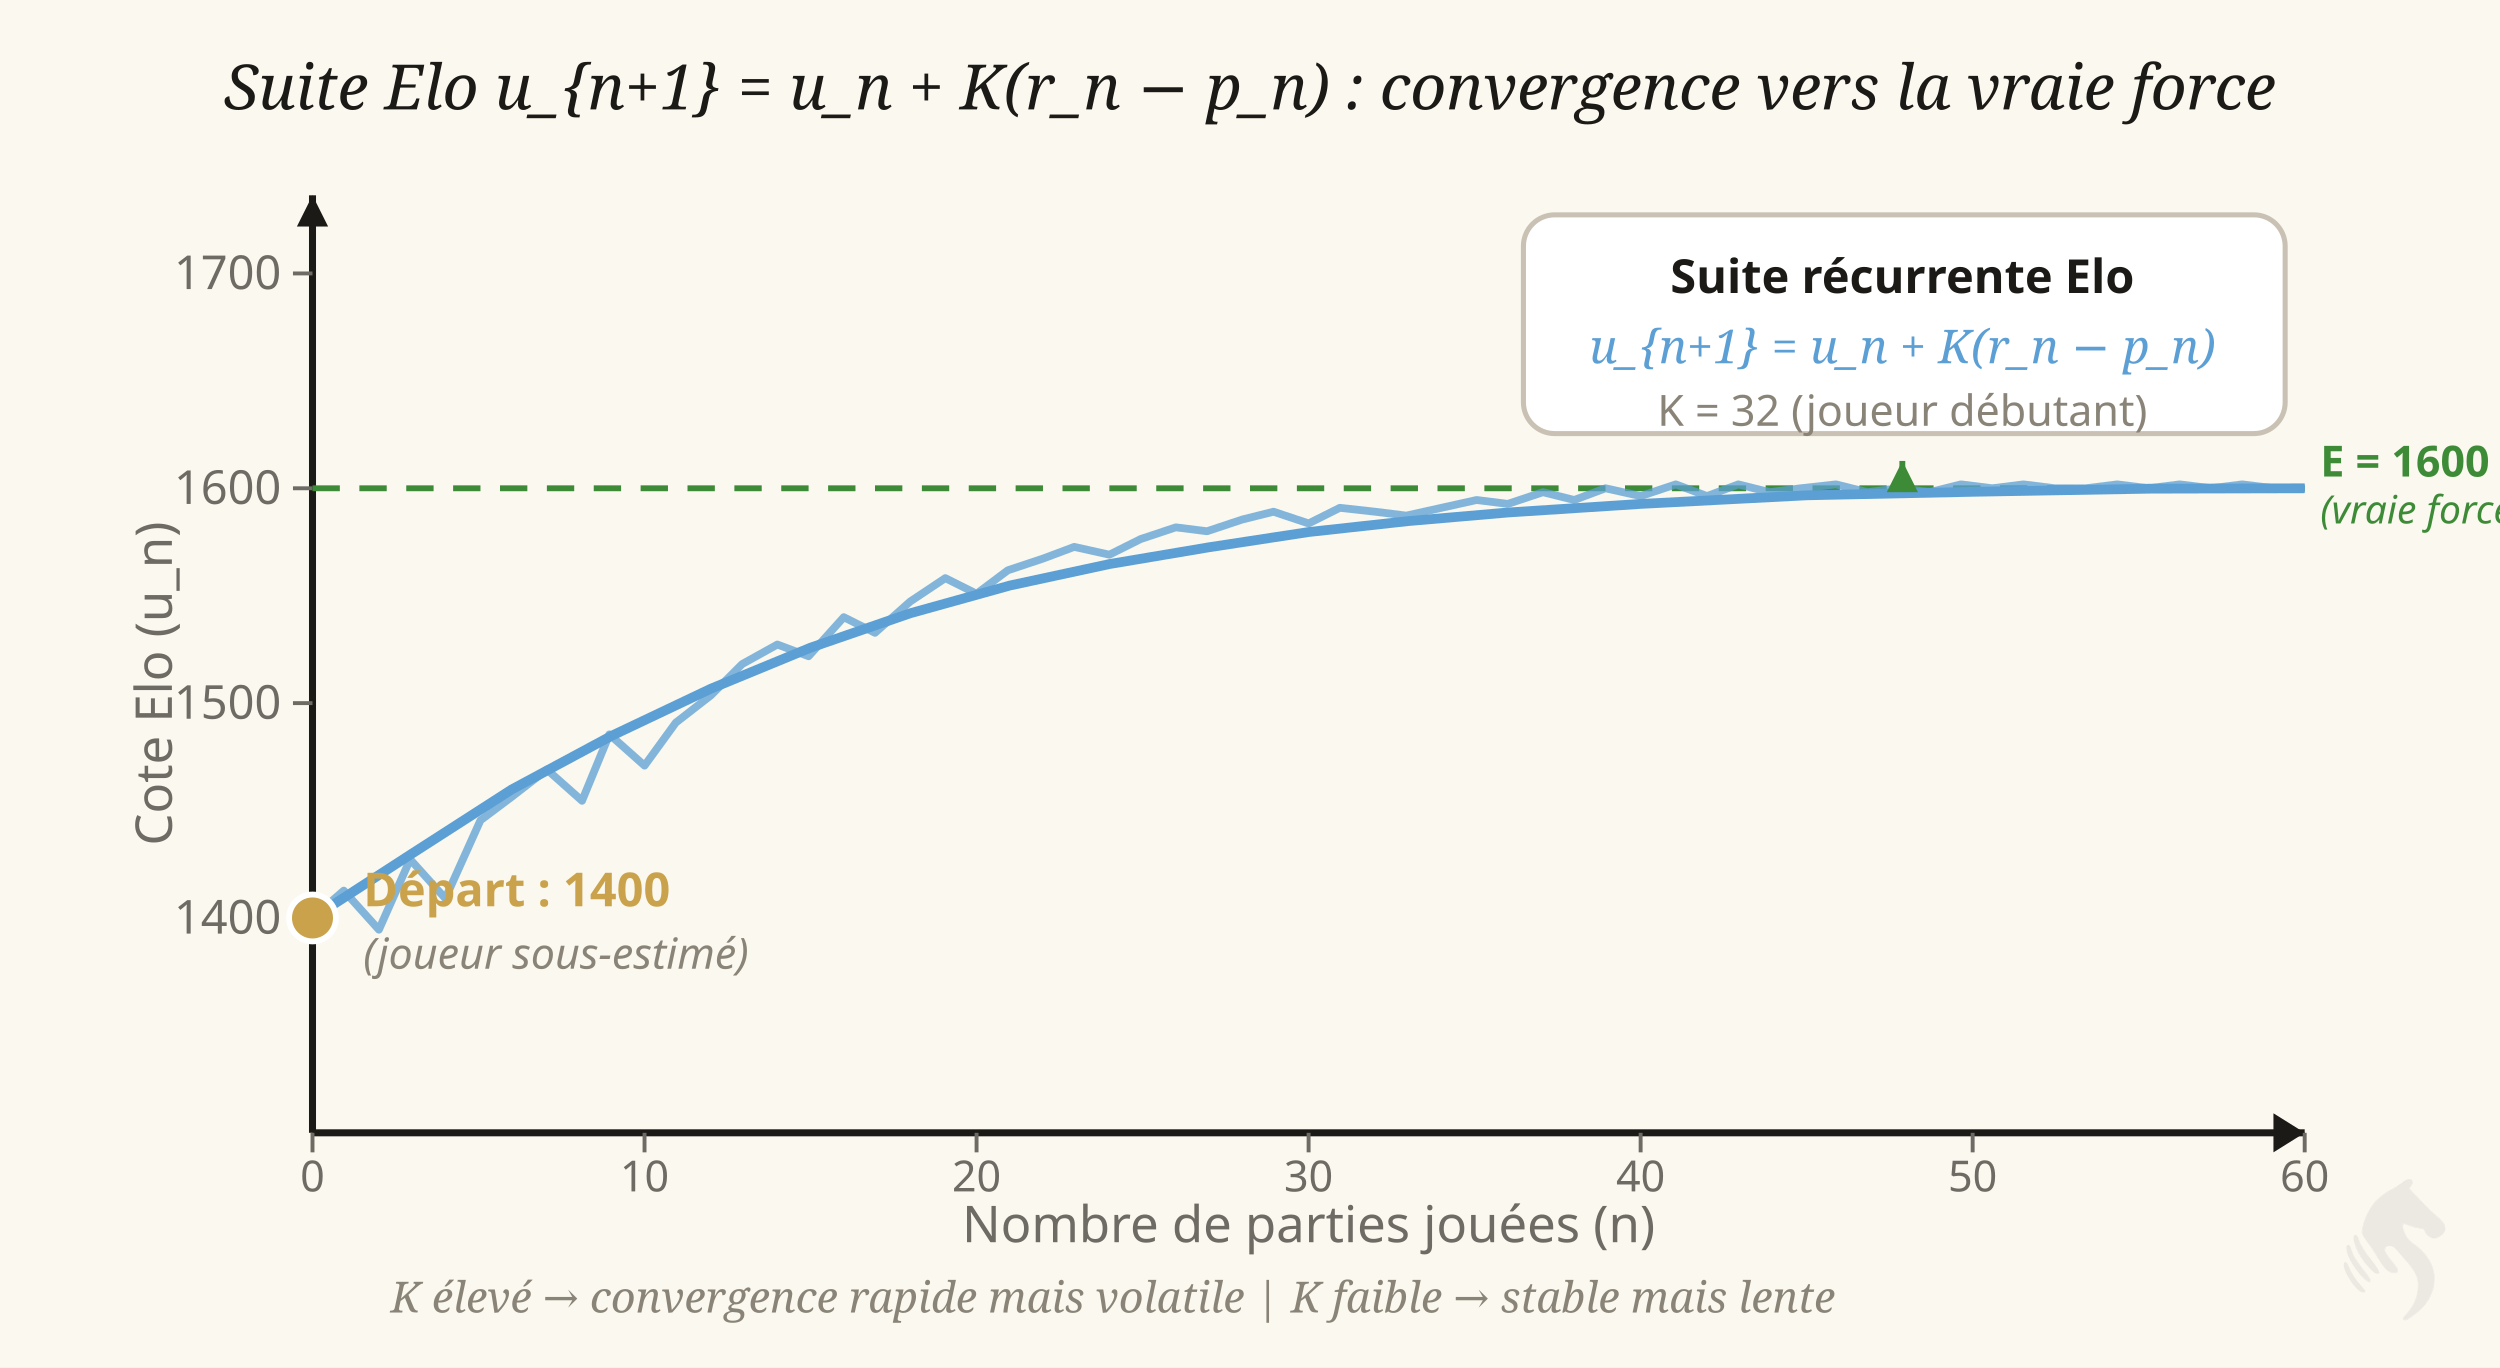
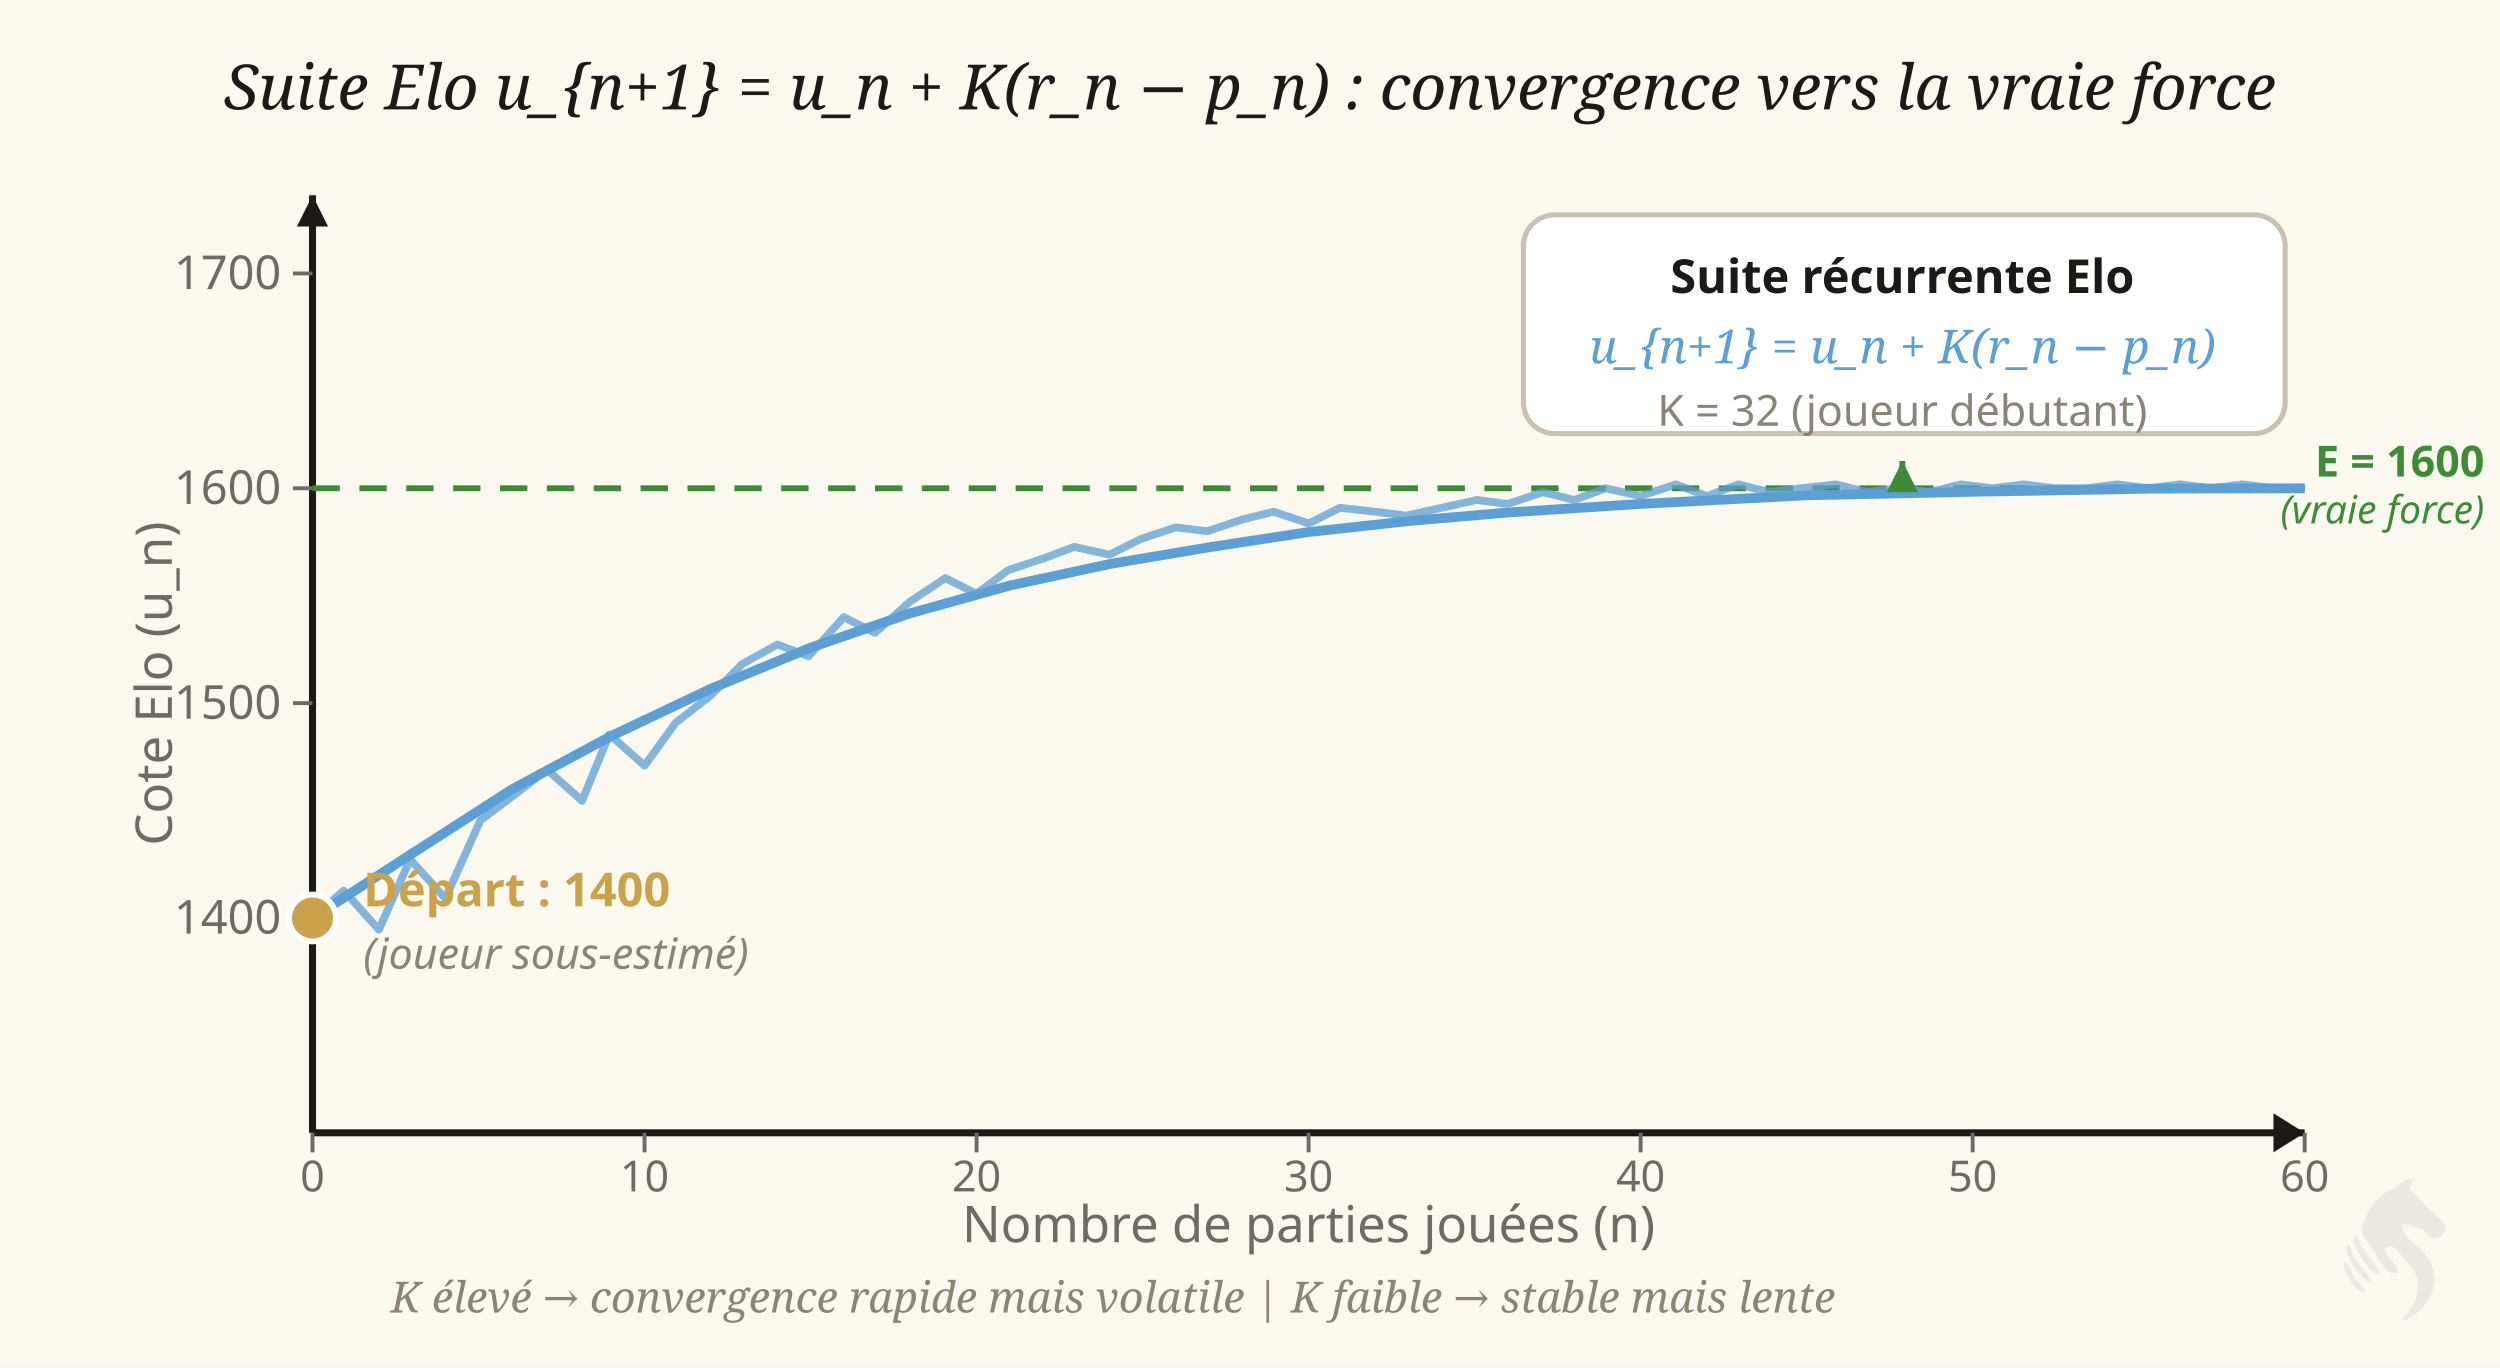
<svg xmlns="http://www.w3.org/2000/svg" width="640" height="350" viewBox="0 0 640 350" role="img" aria-labelledby="gms2">
  <rect width="640" height="350" fill="#faf8ef" />
  <text x="320" y="28" text-anchor="middle" font-family="Georgia, serif" font-size="16" font-style="italic" fill="#1c1a16">Suite Elo u_{n+1} = u_n + K(r_n − p_n) : convergence vers la vraie force</text>
  <g stroke="#1c1a16" stroke-width="1.8" fill="none">
    <line x1="80" y1="290" x2="590" y2="290" />
    <line x1="80" y1="290" x2="80" y2="50" />
  </g>
  <polygon points="590,290 582,285 582,295" fill="#1c1a16" />
  <polygon points="80,50 76,58 84,58" fill="#1c1a16" />
  <text x="335" y="318" text-anchor="middle" font-family="system-ui, sans-serif" font-size="13" fill="#6e6a64">Nombre de parties jouées (n)</text>
  <text x="44" y="175" text-anchor="middle" font-family="system-ui, sans-serif" font-size="13" fill="#6e6a64" transform="rotate(-90 44 175)">Cote Elo (u_n)</text>
  <g font-family="system-ui, sans-serif" font-size="12" fill="#6e6a64" text-anchor="end">
    <line x1="75" y1="235" x2="80" y2="235" stroke="#6e6a64" stroke-width="1" />
    <text x="72" y="239">1400</text>
    <line x1="75" y1="180" x2="80" y2="180" stroke="#6e6a64" stroke-width="1" />
    <text x="72" y="184">1500</text>
    <line x1="75" y1="125" x2="80" y2="125" stroke="#6e6a64" stroke-width="1" />
    <text x="72" y="129">1600</text>
    <line x1="75" y1="70" x2="80" y2="70" stroke="#6e6a64" stroke-width="1" />
    <text x="72" y="74">1700</text>
  </g>
  <g font-family="system-ui, sans-serif" font-size="11" fill="#6e6a64" text-anchor="middle">
    <line x1="80" y1="290" x2="80" y2="295" stroke="#6e6a64" stroke-width="1" />
    <text x="80" y="305">0</text>
    <line x1="165" y1="290" x2="165" y2="295" stroke="#6e6a64" stroke-width="1" />
    <text x="165" y="305">10</text>
    <line x1="250" y1="290" x2="250" y2="295" stroke="#6e6a64" stroke-width="1" />
    <text x="250" y="305">20</text>
    <line x1="335" y1="290" x2="335" y2="295" stroke="#6e6a64" stroke-width="1" />
    <text x="335" y="305">30</text>
    <line x1="420" y1="290" x2="420" y2="295" stroke="#6e6a64" stroke-width="1" />
    <text x="420" y="305">40</text>
    <line x1="505" y1="290" x2="505" y2="295" stroke="#6e6a64" stroke-width="1" />
    <text x="505" y="305">50</text>
    <line x1="590" y1="290" x2="590" y2="295" stroke="#6e6a64" stroke-width="1" />
    <text x="590" y="305">60</text>
  </g>
  <line x1="80" y1="125" x2="590" y2="125" stroke="#3d8b37" stroke-width="1.5" stroke-dasharray="7 5" />
-   <text x="594" y="122" font-family="system-ui, sans-serif" font-size="11" fill="#3d8b37" font-weight="700">E = 1600</text>
-   <text x="594" y="134" font-family="system-ui, sans-serif" font-size="10" font-style="italic" fill="#3d8b37">(vraie force)</text>
+   <text x="636" y="122" text-anchor="end" font-family="system-ui, sans-serif" font-size="11" fill="#3d8b37" font-weight="700">E = 1600</text>
+   <text x="636" y="134" text-anchor="end" font-family="system-ui, sans-serif" font-size="10" font-style="italic" fill="#3d8b37">(vraie force)</text>
  <polyline points="80,235 105.5,218.5 131,202.1 156.5,188.4 182,176.3 207.5,165.8 233,157 258.5,149.9 284,144.4 309.5,140.1 335,136.2 360.5,133.4 386,131.2 420,129 462.5,126.8 505,125.9 550.5,125.1 590,125" fill="none" stroke="#5b9fd4" stroke-width="2.5" stroke-linejoin="round" />
  <polyline points="80,235 88,228 97,238 105,220 114,230 123,210 131,204 140,197 149,205 156,188 165,196 173,185 182,178 190,170 199,165 207,168 216,158 224,162 233,154 242,148 250,152 258,146 267,143 275,140 284,142 292,138 301,135 309,136 318,133 326,131 335,134 343,130 352,131 360,132 369,130 378,128 386,129 395,126 403,128 411,125 420,127 429,124 437,127 445,124 453,126 461,125 470,124 478,126 486,125 494,126 502,124 510,125 518,124 526,125 534,125 542,124 550,125 558,124 566,125 574,124 582,125 590,125" fill="none" stroke="#5b9fd4" stroke-width="2" stroke-linejoin="round" opacity="0.75" />
  <circle cx="80" cy="235" r="6" fill="#c9a24b" stroke="#fff" stroke-width="1.5" />
  <text x="93" y="232" font-family="system-ui, sans-serif" font-size="12" fill="#c9a24b" font-weight="700">Départ : 1400</text>
  <text x="93" y="248" font-family="system-ui, sans-serif" font-size="11" font-style="italic" fill="#8a8478">(joueur sous-estimé)</text>
  <rect x="390" y="55" width="195" height="56" rx="8" fill="#fff" stroke="#c9c2b4" stroke-width="1.3" />
  <text x="487" y="75" text-anchor="middle" font-family="system-ui, sans-serif" font-size="12" font-weight="700" fill="#1c1a16">Suite récurrente Elo</text>
  <text x="487" y="93" text-anchor="middle" font-family="Georgia, serif" font-size="12" font-style="italic" fill="#5b9fd4">u_{n+1} = u_n + K(r_n − p_n)</text>
  <text x="487" y="109" text-anchor="middle" font-family="system-ui, sans-serif" font-size="11" fill="#8a8478">K = 32  (joueur débutant)</text>
  <line x1="487" y1="125" x2="487" y2="118" stroke="#3d8b37" stroke-width="1.5" />
  <polygon points="487,118 483,126 491,126" fill="#3d8b37" />
  <text x="100" y="336" font-family="Georgia, serif" font-size="11" font-style="italic" fill="#8a8478">K élevé → convergence rapide mais volatile  |  K faible → stable mais lente</text>
  <g id="wm" opacity="0.07" transform="translate(600.0,301.9) scale(0.0416)" aria-hidden="true">
    <g fill="#1e1e1e" fill-rule="evenodd">
      <path d="M411.5-.5h-16a76 76 0 0 0-24.5 12q-.62-.7-1.5-1l-2 4a4 4 0 0 1-1.5-1 7 7 0 0 1-2.5 3.5 253 253 0 0 0-17 13q-1.42.93-2.5-.5-5.2 7.95-14.5 9a9.4 9.4 0 0 1-4 6q2.3.02 1.5 2A461 461 0 0 1 278.5 73q-13.2 7.95-26 16.5-1.59-1.38 0-3-2.35.35-4 2 .9.98 2 2-92.12 67.08-125.5 177a1316 1316 0 0 0-10 44 51.2 51.2 0 0 0 4.5 31q.1 3.33-2 1l4.5 11q1-2 2 0l5 10 1-1q6 10.95 13 21a651 651 0 0 1 18.5 25 3.4 3.4 0 0 1 1.5-3q21.52 33 43 66 .3 3.4-2.5 1v2a1542 1542 0 0 1 21 32q1 0 1 1a319 319 0 0 0 25 35 160 160 0 0 0 27 25 3.1 3.1 0 0 1 1-3q23.18 14.62 49 5.5 5-2.83 4-8.5-.15-4.6-1.5-9a618 618 0 0 0-55.5-73.5q3-.91 5 1.5a23.5 23.5 0 0 0-7-9q.63 2.4 2 4.5-.17 2.58-1.5.5a364 364 0 0 1-17.5-26.5 50 50 0 0 1-4.5-22.5q.9-4.71 3-9 .63 1.88 2.5 2a7 7 0 0 1 2-3q9.28-8.1 22-8a86 86 0 0 1 23 4.5 11 11 0 0 1 3 4.5q2.58-1.75 5 .5l21.5 23.5q.74 1.95.5 4 3.56 1 6 4a1094 1094 0 0 0 30 34.5l-1 1q3.7 2.7 7.5 5.5a23 23 0 0 1 2 5l5 3a22 22 0 0 0 5.5 8 11.5 11.5 0 0 0 4 4 3.9 3.9 0 0 0-2-3.5q1.7-1.12 3 .5a705 705 0 0 1 42 57.5q-.65 1.46-2 1.5a169 169 0 0 1 10 19 3.8 3.8 0 0 0-.5 4q1 2 2 0 1.4 2.05 2.5 4-.25-2.55.5-5a185 185 0 0 1 11 83q-1 2-2 0a9 9 0 0 0-1.5-4v9a2.3 2.3 0 0 0 1.5-1q.75 10.55-1 21a337 337 0 0 1-18 56l-2.5 3q-1.2-.69-1-2a36 36 0 0 0-4 7 5.2 5.2 0 0 0 3.5-4 4.3 4.3 0 0 1 0 4 350 350 0 0 1-33 52 1108 1108 0 0 1-30 35q-7.17 20.32 13.5 14.5a34 34 0 0 1 6-3 1496 1496 0 0 1 54-37 942 942 0 0 0 29-27q1.25-1.03 2 .5a11 11 0 0 0-3 4q1.35-1.65 2.5 0a29 29 0 0 1 4.5-6 40 40 0 0 0 9-10.5l6-4-1-1a25 25 0 0 1 8.5-7.5q-1.47-2.67 1-5 .22 4.17 2.5 1.5-1.94-3.13 2-4l-1-1q1.48-3.25 4-5.5a8 8 0 0 0-3-1q37.8-53.63 47.5-119 8.4-83.08-38-152a364 364 0 0 0-28-35q-1.03-1.25.5-2 3.58 2.23 2-1l-4-2a5 5 0 0 1-3-.5 484 484 0 0 0-70-58q-.7-.62-1-1.5 1.05-.43 2-1v-3a6 6 0 0 1-5-2q-.66-.1-1 .5 3.72 2.61 0 3-34.57-32.88-46-79.5.2-2.3 2-3v-4q-1.94 5.58-3.5 0-1-9 0-18 2.16-6.4 8.5-8a78 78 0 0 1 22 7.5 403 403 0 0 0 66 18l9 3q-2.45.75-5 .5-1.59 1.6 0 3a16 16 0 0 1 6.5-1 7.3 7.3 0 0 1 2 3q1.38-2.6 3.5-2-1.1-2.32-4-2.5 15.09-2.3 25.5 8.5 5.35 10.23 10 21 12.95 20.94 36.5 28.5-1.88.63-2 2.5a30 30 0 0 0 12.5 3q4.43-.1 8-2 3.2 3.87 5.5-1 1.2.69 1 2a39 39 0 0 0 4.5-2l1 1q.69-1.87-1.5-2.5a12 12 0 0 0 7-3q1.88-1.1 3 .5 2.22-3.62 6-2a8.7 8.7 0 0 1 3-4 41 41 0 0 1 12-6.5l-2-1 5.5-3.5q.62.7 1.5 1 1.82-1.15 0-2.5 1.42-.93 2.5.5a5.8 5.8 0 0 1 .5-4 39 39 0 0 1 6-4.5q-1.55-2.25.5-4.5 3.25-3.5 5-8 1.38-.64 2.5-1-.8-1.05-2-1.5 1.85-5.82 3-11.5v-10h-1q-.85 6-2.5 12-.16-4.46.5-9a63 63 0 0 0-12.5-31 478 478 0 0 0-45.5-44.5q3.06.72 6 2.5-3.15-3.9-7-7.5l1-1q-1.4-1.05-2 .5 1.77 2.4-.5 4a781 781 0 0 1-67.5-65.5l1-.5a29 29 0 0 0 7 6 93 93 0 0 0-14-15 24.5 24.5 0 0 0-9-9.5l1-1a44 44 0 0 0-7-4.5q1.44 2.2 3.5 4 1 1.5 0 3l-72-76q-5.34-7.85 1.5-14.5 1.98-.8 2 1.5a69 69 0 0 1 6-3.5q-1.95-1.94 0-3.5a31 31 0 0 0 6-12q2.05.24 4-.5a79 79 0 0 0-1.5-17.5 94 94 0 0 0-5-10l-1 1a87 87 0 0 0-5.5-3" />
      <path d="M325.5 44.5q-3.85 1.03-7 3.5a4.2 4.2 0 0 1-4.5-.5q-2.75 2.49-3.5 6-6.97 2.94-14 6-6.75 3.75-13.5 8-.62-.7-1.5-1a37.6 37.6 0 0 1-17 10.5 263 263 0 0 0-12 9.5q-1.59 1.62 0 3 12.8-8.55 26-16.5A461 461 0 0 0 327 46.5q.8-1.98-1.5-2m148 86-21-24a209 209 0 0 1-21-21.5l-8.5-8.5q-4.8-3.3-6-9-9.1-4.3-11.5-13a13 13 0 0 0 3-6q-.02-2.3-2-1.5-6.84 6.65-1.5 14.5l72 76q1-1.5 0-3a20 20 0 0 1-3.5-4m89 86a198 198 0 0 0-17.5-15q.4-2.17-.5-4-3.63-1.2-7-3a26 26 0 0 0-6-6 430 430 0 0 1-27-27.5 2.4 2.4 0 0 0-2-.5 29 29 0 0 1-7-6l-1 .5a781 781 0 0 0 67.5 65.5q2.27-1.6.5-4m-314-128a247 247 0 0 0-42 35.5 14.5 14.5 0 0 1-5 4l1 1a9.3 9.3 0 0 1-6 2.5 76 76 0 0 1-16 20q.3.88 1 1.5a9.4 9.4 0 0 0-5.5 6.5q-1-2-2 0-.93 1.42.5 2.5a25 25 0 0 0-6.5 8.5q-1.6 1.05-3.5 1.5 1.21.45 2 1.5a43 43 0 0 0-7 10 352 352 0 0 0-19.5 37 2.9 2.9 0 0 1-2.5 1 3.3 3.3 0 0 0 2 1.5 47 47 0 0 1-3.5 5.5l-12 34q-.98-1.8-1.5 0 1.4 1.9.5 4a33 33 0 0 1-3.5 5.5q.78.84 1 2a212 212 0 0 0-10 49.5 36 36 0 0 0 7 20q2.1 2.33 2-1a51.2 51.2 0 0 1-4.5-31 1316 1316 0 0 1 10-44q33.38-109.92 125.5-177-1.1-1.02-2-2m376 206q-.5-10.25-5-19.5 1.5-4.37-1.5-.5l-6.5-11q-5.55-3.6-7.5-10l-1 1q-3.75-5.75-9.5-9.5l1-1a850 850 0 0 0-9-7q1.14-2.04-1.5-3.5-1.08 1.43-2.5.5-2.84-1.65-2-4a5 5 0 0 0-3-.5 5 5 0 0 0-.5-3l-1 1a7 7 0 0 0-4.5-3 21 21 0 0 0-6-2.5 478 478 0 0 1 45.5 44.5 63 63 0 0 1 12.5 31q-.66 4.54-.5 9 1.65-6 2.5-12m-259 3v-1q-2.22-5.79 1-11.5l-2-2a67 67 0 0 0 1.5-5.5q.93 7.1 3.5 1-2.43-3.37 2-4a4.3 4.3 0 0 1 2.5 3q.45-1.21 1.5-2 2.3.75 4 2a326 326 0 0 1 28 10.5q11.4 3.22 23 6 1.05 1.6 1.5 3.5 1-4 2 0 1.08-1.43 2.5-.5-1.81 1.35 0 2.5 3.25-.47 7-2 1.85.03 3 1 5.83.22 11 2h5q2.55.25 5-.5l-9-3a403 403 0 0 1-66-18 78 78 0 0 0-22-7.5q-6.34 1.6-8.5 8-1 9 0 18 1.56 5.58 3.5 0m109 6a4.7 4.7 0 0 1 4 3q3.6-3.98 6 1l1-2 4 2a65 65 0 0 1 7.5 10q1.1 3.55 2.5 7-1.77 2.95 2 4 13.35 23.91 39 33 .12-1.87 2-2.5-23.55-7.56-36.5-28.5a305 305 0 0 0-10-21q-10.41-10.8-25.5-8.5 2.9.18 4 2.5m-410 86a9 9 0 0 0 1.5-4 310 310 0 0 0 37.5 86q-1.1 1.02-2 2a40 40 0 0 0 8.5 12 139 139 0 0 0 15 21q2.31 2.97 1.5 6 5.9 1.14 7.5 7 5.7 2.47 5 8 3.8 1.06 6.5 4 20.24 25.5 46 45.5a39 39 0 0 0 20 5 46 46 0 0 1 9-7.5 818 818 0 0 1-10-21.5q1.43-1.08.5-2.5a27 27 0 0 1-3.5-2 185 185 0 0 0-16-23.5q1.43-1.08.5-2.5a13.3 13.3 0 0 1-5.5-5 617 617 0 0 0-22.5-29v-4l-1 1a13 13 0 0 1-4.5-6 11.5 11.5 0 0 1-4-4q-.03 2.3-2 1.5A471 471 0 0 1 97 390.5q-1.8-3.04-.5-6 1.02.54 2 1a9 9 0 0 0-2-4.5q3.83-2.28-1-2.5a597 597 0 0 1-7-18.5l2-1a3.3 3.3 0 0 1-2-3.5 3.1 3.1 0 0 1-3-1q-7.35-19.46-24-8 1.03 2.34-.5 5a97 97 0 0 0 3.5 38" />
      <path d="M365.5 301.5q-1.8.7-2 3 11.43 46.62 46 79.5 3.72-.39 0-3 .34-.6 1-.5-2.4-2.22-5-4.5l2-2q-2.45-.75-5-.5a8.4 8.4 0 0 0-.5-4q-1.72 1.44-3-1a28 28 0 0 1-3.5-6q-.5 2-1 0a143 143 0 0 1-18-31q-6.22-11.64-9-27a7 7 0 0 0-2-3m-211 174a45 45 0 0 1-9.5-15q-1 2-2 0a41 41 0 0 0-6-9l-1-5-1 1a989 989 0 0 1-17.5-25.5q.7-.62 1-1.5a7.7 7.7 0 0 1-5-6 163 163 0 0 1-15-29q-.98-.46-2-1-1.3 2.96.5 6a471 471 0 0 0 55.5 86.5q1.97.8 2-1.5m-90-86q-2.05 2.77 1.5 4 3.6 16.25 9.5 30.5-2.48 3.62 2 3.5 3.65 9.3 8 18.5l-1 1a11.4 11.4 0 0 1 6 8q-.7.62-1 1.5a10.5 10.5 0 0 1 3.5 5l1-1a62 62 0 0 0 7.5 13q.9-.98 2-2a310 310 0 0 1-37.5-86 9 9 0 0 1-1.5 4m48 210a3.9 3.9 0 0 0-2-3.5q1.7-1.12 3 .5a127 127 0 0 0 39 32q11.3 4.6 8.5-7a147 147 0 0 0-17-32 1467 1467 0 0 0-40-51 554 554 0 0 1-48.5-75l1-1q.84 5.22 6 5a51.6 51.6 0 0 1-11.5-27l-1 2a159 159 0 0 0-11-31 14.3 14.3 0 0 0-10.5-8q-3.2.01-6 1.5-2.85 3.45-6 6.5-.87 16.85 3 33.5a3.6 3.6 0 0 1-2 2q1.38.56 2.5 1.5 3.15 9.81 6.5 19.5-1.21.45-2 1.5a29 29 0 0 0 5.5 7A256 256 0 0 0 55.5 525l-2 1a6.4 6.4 0 0 0 4 1.5 332 332 0 0 0 38.5 53l3.5 5.5-1 1q1.9 1.67 3.5.5a36 36 0 0 0 10.5 12m303-214q-.95.57-2 1 .3.88 1 1.5a484 484 0 0 1 70 58q1.42.72 3 .5a43 43 0 0 0-10-12.5l1-1q-2.66 1.47-5-1a36 36 0 0 0-10-10q1.81-1.35 0-2.5a8 8 0 0 1-3.5 0q-4.57-5.7-10-8a13 13 0 0 0-6.5-5.5 11.5 11.5 0 0 1-3.5-4.5q-.62.7-1.5 1a17.7 17.7 0 0 0-8-5.5q-2.84-1.65-2-4-7.47-2.25-13-7.5m-254 24a526 526 0 0 1 23.5 37 55 55 0 0 1 9 15l1-1a65 65 0 0 0 8.5 13q2.8 2.4 2.5-1-21.48-33-43-66a3.4 3.4 0 0 0-1.5 3m111 63q.16-.93 1-1.5a7 7 0 0 1-3.5-2.5 17.5 17.5 0 0 0-5.5-8q3.7-4.18-2.5-5a41 41 0 0 1-7.5-18.5l2-3a7.2 7.2 0 0 1-2-4.5 3.1 3.1 0 0 0 3-1 37 37 0 0 0-1-7q-1.87-.12-2.5-2a36 36 0 0 0-3 9 50 50 0 0 0 4.5 22.5 364 364 0 0 0 17.5 26.5q1.33 2.08 1.5-.5-1.37-2.1-2-4.5m-272 45v19q2.55 12.15 7 24 15.37 37.49 37 68a54 54 0 0 0 9 12.5q-1.58 2.58 2 3l-1 1 5.5 4.5a82 82 0 0 0 9 12q6.5 6.26 12.5 13 9.5 6.75 17.5 15l1-1q4.56 3.52 9 7l1-2a89 89 0 0 0 13.5 3.5q13.85-4.6 6.5-17.5-1.73 1.44-3-1a307 307 0 0 1-13.5-16 16 16 0 0 0-6-5.5q1.43-1.08.5-2.5a27.2 27.2 0 0 1-12.5-15 3.1 3.1 0 0 1-3-1q-7.5-10.25-15.5-20-.93-1.42.5-2.5a16 16 0 0 1-6-5.5 880 880 0 0 1-19-29.5q.7-.62 1-1.5a8 8 0 0 1-4-4 94 94 0 0 1-12.5-26l-1 1q-3.8-4.62-1.5-10a3.1 3.1 0 0 1-3-1 198 198 0 0 1-7-15.5l1-1a55 55 0 0 1-9-11q-2.85-1.46-6-2l3-1a22 22 0 0 0-9 2 11.4 11.4 0 0 0-4 6.5m277 51a48 48 0 0 0 12 5q-.57 3.66 2 2a5.3 5.3 0 0 1 3.5 3l1-2a45 45 0 0 0 26 0q.45 1.21 1.5 2 1.27-3.4 4-2 1.81-1.15 0-2.5l3-1.5a21 21 0 0 0 3.5-4q1.4-8.23-1.5-16 .3-.88 1-1.5-5.22-1.95-4-7a193 193 0 0 1-18-23.5 16 16 0 0 0-3.5-3q-4.05-7.43-9-12a284 284 0 0 0-14-17q-.75-1.58.5-3a19 19 0 0 1-6-4 4.35 4.35 0 0 0-5-1.5 618 618 0 0 1 55.5 73.5q1.35 4.4 1.5 9 1 5.67-4 8.5-25.82 9.12-49-5.5a3.1 3.1 0 0 0-1 3m115-56a264 264 0 0 1 16 22q-1.7 3.04 1.5 1a494 494 0 0 1 16.5 23l7 10q1.35-.04 2-1.5a705 705 0 0 0-42-57.5q-1.3-1.62-3-.5a3.9 3.9 0 0 1 2 3.5" />
      <path d="M112.5 599.5q7 9.5 16 17 2 0 2 2 6.9 3.77 11 8.5l13 5.5a5.7 5.7 0 0 0 6 0q2.07 3.94 4 0-3.37-1.23-.5-3 .22-6.86.5-13.5l-3-3.5 3-2.5q-4.58-.9-7.5-4.5a79 79 0 0 0-10.5-16.5q2.67 1.47 5-1a12 12 0 0 1-8.5-3.5 92 92 0 0 0-17.5-23.5l2-1-6.5-4.5a2294 2294 0 0 1-34.5-47q-1 0-1-1-5.27-4.75-4-11.5-2.25-3.25-3.5.5A227 227 0 0 1 61.5 469q.84-.57 1-1.5-5.16.22-6-5l-1 1a554 554 0 0 0 48.5 75 1467 1467 0 0 1 40 51q10.5 14.98 17 32 2.8 11.6-8.5 7a127 127 0 0 1-39-32q-1.3-1.62-3-.5a3.9 3.9 0 0 1 2 3.5m335-4a3349 3349 0 0 1 7.5 35q2.3 19.53.5 39a9 9 0 0 1 1.5 4q1 2 2 0a185 185 0 0 0-11-83q-.75 2.45-.5 5m44-147q1.58 3.23-2 1-1.53.75-.5 2a364 364 0 0 1 28 35q46.4 68.92 38 152-9.7 65.37-47.5 119 1.46.15 3 1a12 12 0 0 0 3.5-6q1.58 1.52 3.5.5-1.16-8.12 7-11-1.6-1.75 1-2.5-.12-8.5 6-14-.81-.1-1-1a3.1 3.1 0 0 1 3-1 5.4 5.4 0 0 1 3-5.5q-1.2-.45-2-1.5a67 67 0 0 0 4.5-10l1 2a9 9 0 0 1 2.5-5l-1-2a6.3 6.3 0 0 1 4-.5 6.5 6.5 0 0 0-3-3 225 225 0 0 1 11-24.5q-.53-1.8-1.5 0-.3-4.51 1-9l1 1a67 67 0 0 0 1.5-13q7.4-.7 1-5a232 232 0 0 0 2-53l.5-5q.57.84 1.5 1a8 8 0 0 0-2.5-5q-6.56-49.08-31.5-89 2.03-1.77-.5-3l-1 1a696 696 0 0 1-17.5-26q-2.18-1.53-1-3.5-3.93-.91-5-4.5-1.26-.5-1-2a69 69 0 0 0-6.5-5q-.69-1.87 1.5-2.5a14 14 0 0 0-4-2.5m-36 230a273 273 0 0 1-13.5 57q-1.4.82-2.5 2 2.69 6.4-4 8.5l2 1a30 30 0 0 0-3 8.5q-.2 1.31 1 2l2.5-3a337 337 0 0 0 18-56 89 89 0 0 0 1-21q-.57.84-1.5 1m-25 84a185 185 0 0 1-24 38l-2.5 6a25 25 0 0 0-6.5 7q-13.95 16.7-28.5 33-1.16 4.05-3.5 7.5-1.35 4.25-1 8a16 16 0 0 1 6 5.5h14a20 20 0 0 1 10-3.5q1.71-1.12 0-2.5a81 81 0 0 0 18.5-12q.62.7 1.5 1a71 71 0 0 1 2-4q1-2 2 0 1.7-4.54 4.5-1a38 38 0 0 1 4.5-6.5 189 189 0 0 0 30.5-23.5q4.55 3.9 4-3a4.6 4.6 0 0 1 4.5-2v-3a5 5 0 0 0 3-.5 41 41 0 0 1 3-5.5 11 11 0 0 1 3-4q-.75-1.53-2-.5a942 942 0 0 1-29 27 1496 1496 0 0 0-54 37 34 34 0 0 0-6 3q-20.67 5.82-13.5-14.5a1108 1108 0 0 0 30-35 350 350 0 0 0 33-52 4.3 4.3 0 0 0 0-4 5.2 5.2 0 0 1-3.5 4" />
    </g>
  </g>
</svg>
